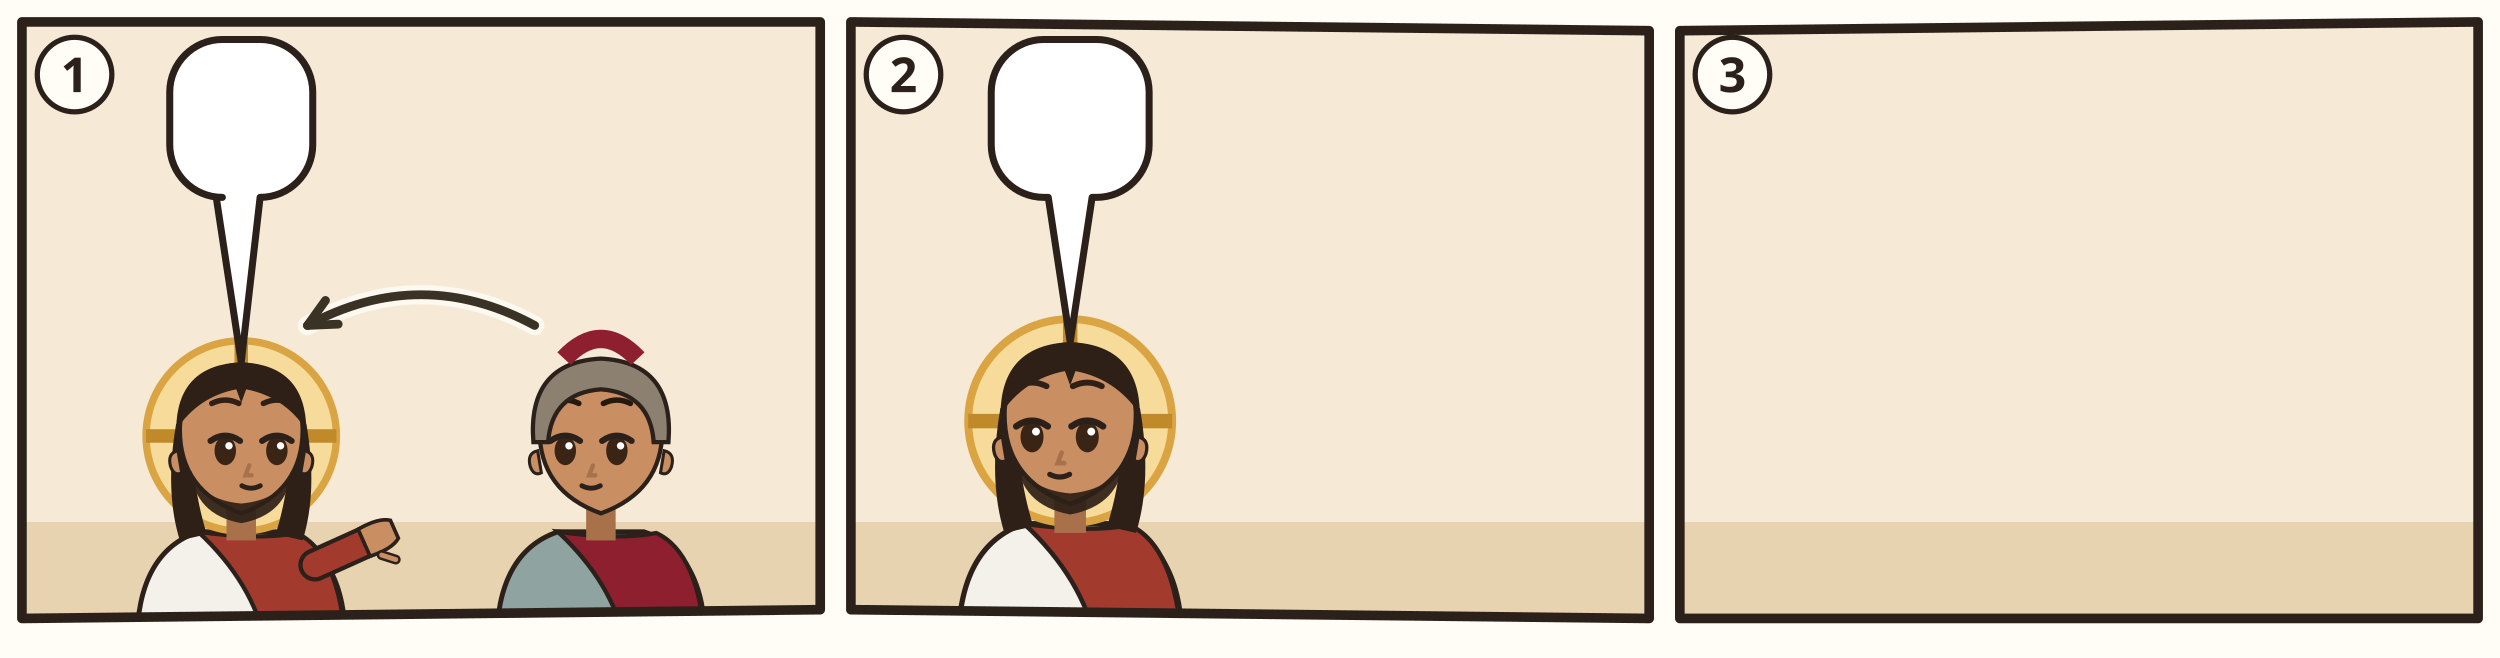
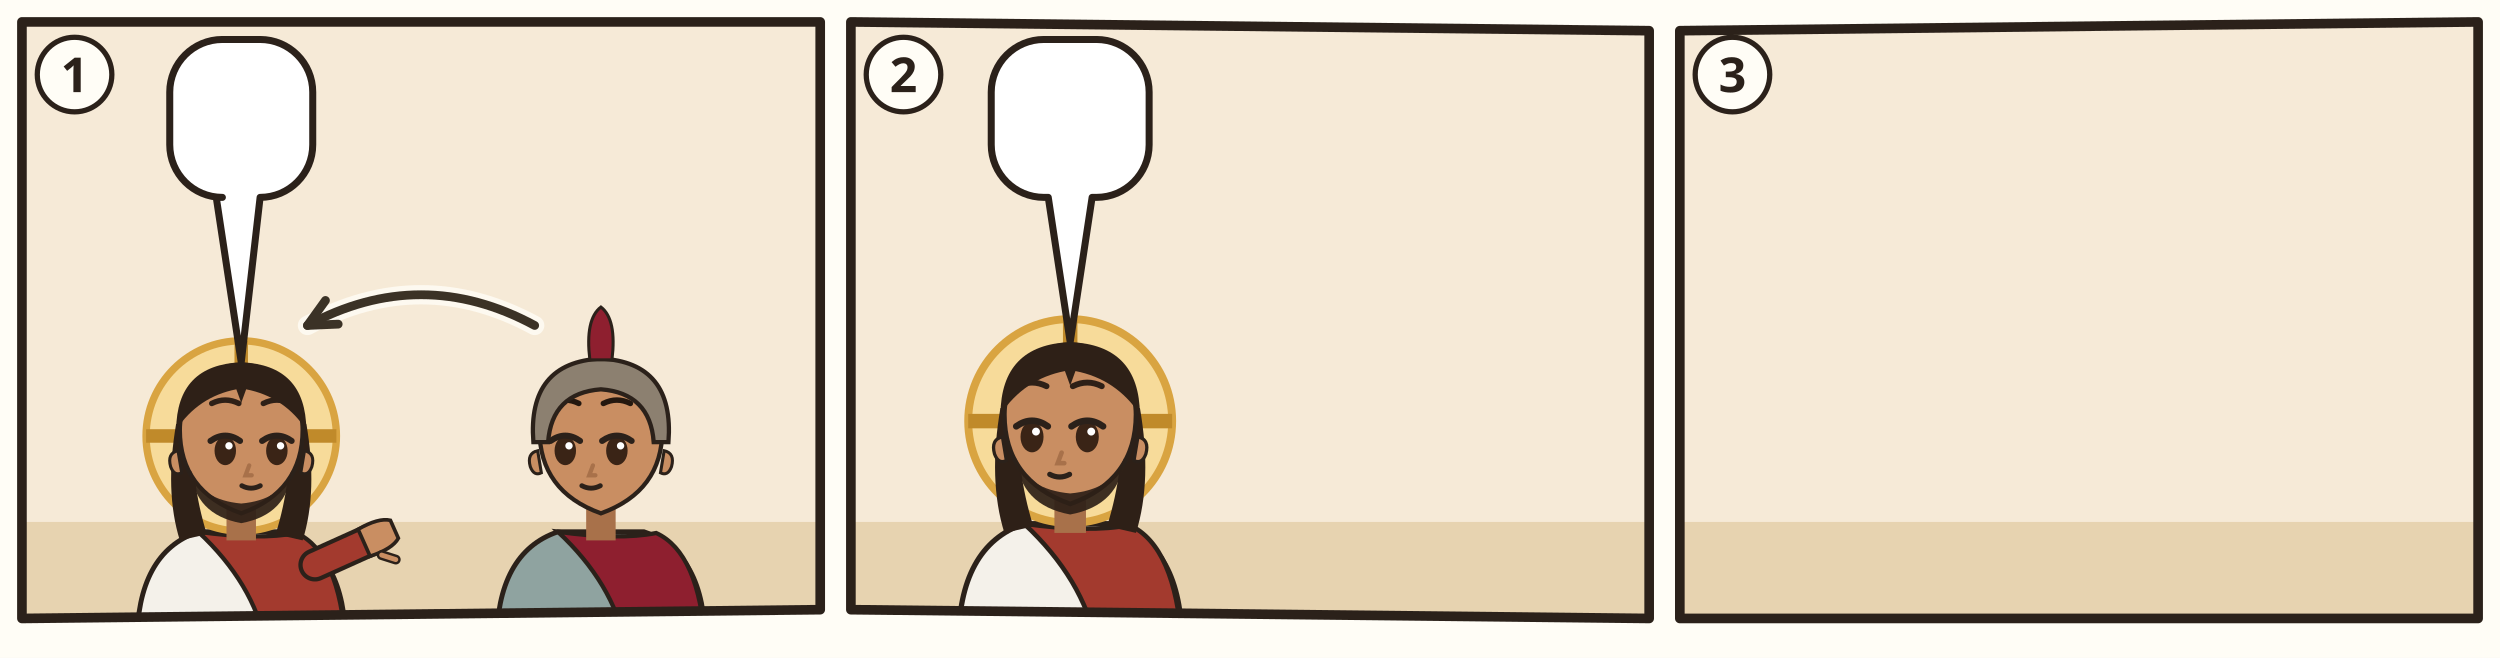
<svg xmlns="http://www.w3.org/2000/svg" viewBox="0 0 380 100">
  <rect width="380" height="100" fill="#FFFDF6" />
  <g transform="translate(2 2) scale(0.6667)">
    <clipPath id="an-cp-jhn-019-028-030-1">
      <polygon points="2,2 184,2 184,136 2,138" />
    </clipPath>
    <g clip-path="url(#an-cp-jhn-019-028-030-1)">
      <polygon points="2,2 184,2 184,136 2,138" fill="#F6EAD7" />
      <path d="M0 116h186v24H0z" fill="#E7D3B0" />
      <use href="#an-golgota" x="4" y="50" width="96" height="70" opacity=".6" />
      <g transform="translate(52 96.4) scale(1.4)">
        <path d="M-17 34Q-17 19-7 15.6L7 15.6Q17 19 17 34z" fill="#F4F1EA" stroke="#2B211A" stroke-width=".8" />
        <path d="M-7 15.6Q3 17 9 15.8Q16 19 17 34L4 34Q2 24-7 15.6z" fill="#A33A2E" stroke="#2B211A" stroke-width=".7" />
        <path d="M12 21L21.1 16.9" stroke="#2B211A" stroke-width="5.4" stroke-linecap="round" />
        <path d="M12 21L21.1 16.9" stroke="#A33A2E" stroke-width="4" stroke-linecap="round" />
        <g transform="translate(21.1 16.9) rotate(66)">
          <path d="M-2.4 1.2Q-2.8-2.6-1.6-4.2h3.2Q2.8-2.6 2.4 1.2z" fill="#C98E62" stroke="#2B211A" stroke-width=".6" />
          <path d="M3 -.6l1.6-1.8" stroke="#2B211A" stroke-width="1.6" stroke-linecap="round" />
          <path d="M3 -.6l1.6-1.8" stroke="#C98E62" stroke-width=".8" stroke-linecap="round" />
        </g>
        <circle r="15.5" fill="#F7DB9A" stroke="#D9A441" stroke-width="1.2" />
        <path d="M0-15.5v5M-15.5 0h5M15.5 0h-5" stroke="#C08A2A" stroke-width="2.2" />
        <path d="M-10.6 -2Q-12.5 9-10 17L-5.6 16Q-8.4 7-7.6-1z M10.6 -2Q12.5 9 10 17L5.6 16Q8.4 7 7.6-1z" fill="#2E2017" />
        <path d="M-2.4 11h4.8v6h-4.8z" fill="#A8714A" />
        <path d="M-10 -1Q-10 9 0 12.6Q10 9 10 -1A10 10.6 0 0 0 -10 -1z" fill="#C98E62" stroke="#2B211A" stroke-width=".7" />
        <path d="M10.3 2.4q1.8.4 1.2 2.6-.6 1.6-1.8 1z M-10.3 2.4q-1.8.4-1.2 2.6.6 1.6 1.8 1z" fill="#C98E62" stroke="#2B211A" stroke-width=".5" />
        <path d="M-8.2 5.6Q-7.6 12.8 0 14.2Q7.6 12.8 8.2 5.6Q6.6 10.4 0 11Q-6.6 10.4-8.2 5.6z" fill="#2E2017" opacity=".92" />
        <ellipse cx="-2.6" cy="2.4" rx="1.75" ry="2.35" fill="#3A2416" />
        <path d="M-5.0 0.8Q-2.6 -0.9 -0.2 0.8" fill="none" stroke="#2B211A" stroke-width="1" stroke-linecap="round" />
        <circle cx="-2.0" cy="1.6" r=".6" fill="#FFF" />
        <ellipse cx="5.8" cy="2.4" rx="1.75" ry="2.35" fill="#3A2416" />
        <path d="M3.4 0.8Q5.8 -0.9 8.2 0.8" fill="none" stroke="#2B211A" stroke-width="1" stroke-linecap="round" />
        <circle cx="6.4" cy="1.6" r=".6" fill="#FFF" />
        <path d="M-4.8 -5.3Q-2.6 -6.4 -0.4 -5.3M3.6 -5.3Q5.8 -6.4 8.0 -5.3" fill="none" stroke="#2E2017" stroke-width=".9" stroke-linecap="round" />
        <path d="M1.3 4.8l-.6 1.6h1" fill="none" stroke="#A8714A" stroke-width=".7" stroke-linecap="round" />
        <path d="M0.1 8.1Q1.6 8.9 3.1 8.1" fill="none" stroke="#2B211A" stroke-width=".8" stroke-linecap="round" />
        <path d="M-10.6-1Q-10.5-11.6 0-12Q10.5-11.6 10.6-1Q7-6.4 .8-7.6L0-5.4-.8-7.6Q-7-6.4-10.6-1z" fill="#2E2017" />
      </g>
      <g transform="translate(134 96.4) scale(1.4)">
        <path d="M-17 34Q-17 19-7 15.6L7 15.6Q17 19 17 34z" fill="#8FA3A0" stroke="#2B211A" stroke-width=".8" />
        <path d="M-7 15.6Q3 17 9 15.8Q16 19 17 34L4 34Q2 24-7 15.6z" fill="#8E1F2F" stroke="#2B211A" stroke-width=".7" />
        <path d="M-2.4 11h4.8v6h-4.8z" fill="#A8714A" />
        <path d="M-10 -1Q-10 9 0 12.6Q10 9 10 -1A10 10.6 0 0 0 -10 -1z" fill="#C98E62" stroke="#2B211A" stroke-width=".7" />
        <path d="M10.3 2.4q1.8.4 1.2 2.6-.6 1.6-1.8 1z M-10.3 2.4q-1.8.4-1.2 2.6.6 1.6 1.8 1z" fill="#C98E62" stroke="#2B211A" stroke-width=".5" />
        <ellipse cx="-5.8" cy="2.4" rx="1.75" ry="2.35" fill="#3A2416" />
        <path d="M-8.2 0.8Q-5.8 -0.9 -3.4 0.8" fill="none" stroke="#2B211A" stroke-width="1" stroke-linecap="round" />
        <circle cx="-5.2" cy="1.6" r=".6" fill="#FFF" />
        <ellipse cx="2.6" cy="2.4" rx="1.75" ry="2.35" fill="#3A2416" />
        <path d="M0.2 0.8Q2.6 -0.9 5.0 0.8" fill="none" stroke="#2B211A" stroke-width="1" stroke-linecap="round" />
        <circle cx="3.2" cy="1.6" r=".6" fill="#FFF" />
        <path d="M-8.0 -5.3Q-5.8 -6.4 -3.6 -5.3M0.4 -5.3Q2.6 -6.4 4.8 -5.3" fill="none" stroke="#24180F" stroke-width=".9" stroke-linecap="round" />
        <path d="M-1.3 4.8l-.6 1.6h1" fill="none" stroke="#A8714A" stroke-width=".7" stroke-linecap="round" />
        <path d="M-3.1 8.1Q-1.6 8.9 -0.1 8.1" fill="none" stroke="#2B211A" stroke-width=".8" stroke-linecap="round" />
        <path d="M-11 1Q-12-12 0-12.6Q12-12 11 1L8.6 1Q8-7 0-7.6Q-8-7-8.6 1z" fill="#8C8070" stroke="#2B211A" stroke-width=".7" />
-         <path d="M-6-12.6Q0-19 6-12.6" fill="none" stroke="#8E1F2F" stroke-width="3" />
+         <path d="M-1.8-12.4Q-2.6-19 0-21Q2.6-19 1.8-12.4z" fill="#8E1F2F" stroke="#2B211A" stroke-width=".5" />
        <use href="#an-schwamm" x="-4" y="18" width="16" height="12" />
      </g>
      <path d="M118.9 71.2Q93.0 57.2 67.1 71.2" fill="none" stroke="#FFFDF6" stroke-width="4.4" stroke-linecap="round" opacity=".8" />
      <path d="M118.9 71.2Q93.0 57.2 67.1 71.2" fill="none" stroke="#3B3226" stroke-width="2" stroke-linecap="round" />
      <path d="M71.2 65.5L67.1 71.2L74.1 70.9" fill="none" stroke="#3B3226" stroke-width="2" stroke-linecap="round" stroke-linejoin="round" />
      <g>
        <path d="M47.7 6H56.3A12 12 0 0 1 68.3 18V30A12 12 0 0 1 56.3 42L56.3 42L52 79.6L46.3 42H47.7A12 12 0 0 1 35.7 30V18A12 12 0 0 1 47.7 6Z" fill="#FFFFFF" stroke="#2B211A" stroke-width="1.6" stroke-linejoin="round" />
        <use href="#an-becher-leer" x="41.7" y="12" width="20.6" height="24" />
      </g>
    </g>
    <polygon points="2,2 184,2 184,136 2,138" fill="none" stroke="#2B211A" stroke-width="2.2" stroke-linejoin="round" />
    <circle cx="14" cy="14" r="8.5" fill="#FFFDF6" stroke="#2B211A" stroke-width="1.2" />
    <text x="14" y="18" text-anchor="middle" font-family="sans-serif" font-size="11" font-weight="700" fill="#2B211A">1</text>
  </g>
  <g transform="translate(128 2) scale(0.6667)">
    <clipPath id="an-cp-jhn-019-028-030-2">
      <polygon points="2,2 184,4 184,138 2,136" />
    </clipPath>
    <g clip-path="url(#an-cp-jhn-019-028-030-2)">
      <polygon points="2,2 184,4 184,138 2,136" fill="#F6EAD7" />
      <path d="M0 116h186v24H0z" fill="#E7D3B0" />
      <use href="#an-golgota" x="4" y="50" width="96" height="70" opacity=".6" />
      <g transform="translate(52 93.0) scale(1.5)">
        <path d="M-17 34Q-17 19-7 15.6L7 15.6Q17 19 17 34z" fill="#F4F1EA" stroke="#2B211A" stroke-width=".8" />
        <path d="M-7 15.6Q3 17 9 15.8Q16 19 17 34L4 34Q2 24-7 15.6z" fill="#A33A2E" stroke="#2B211A" stroke-width=".7" />
        <circle r="15.5" fill="#F7DB9A" stroke="#D9A441" stroke-width="1.2" />
        <path d="M0-15.5v5M-15.5 0h5M15.5 0h-5" stroke="#C08A2A" stroke-width="2.2" />
        <path d="M-10.6 -2Q-12.5 9-10 17L-5.6 16Q-8.4 7-7.6-1z M10.6 -2Q12.5 9 10 17L5.6 16Q8.4 7 7.6-1z" fill="#2E2017" />
        <path d="M-2.4 11h4.8v6h-4.8z" fill="#A8714A" />
        <path d="M-10 -1Q-10 9 0 12.6Q10 9 10 -1A10 10.6 0 0 0 -10 -1z" fill="#C98E62" stroke="#2B211A" stroke-width=".7" />
        <path d="M10.3 2.4q1.8.4 1.2 2.6-.6 1.6-1.8 1z M-10.3 2.4q-1.8.4-1.2 2.6.6 1.6 1.8 1z" fill="#C98E62" stroke="#2B211A" stroke-width=".5" />
        <path d="M-8.2 5.6Q-7.6 12.8 0 14.2Q7.6 12.8 8.2 5.6Q6.6 10.4 0 11Q-6.6 10.4-8.2 5.6z" fill="#2E2017" opacity=".92" />
        <ellipse cx="-5.8" cy="2.4" rx="1.75" ry="2.35" fill="#3A2416" />
        <path d="M-8.2 0.8Q-5.8 -0.9 -3.4 0.8" fill="none" stroke="#2B211A" stroke-width="1" stroke-linecap="round" />
        <circle cx="-5.2" cy="1.6" r=".6" fill="#FFF" />
        <ellipse cx="2.6" cy="2.4" rx="1.75" ry="2.35" fill="#3A2416" />
        <path d="M0.2 0.8Q2.6 -0.9 5.0 0.8" fill="none" stroke="#2B211A" stroke-width="1" stroke-linecap="round" />
        <circle cx="3.2" cy="1.6" r=".6" fill="#FFF" />
        <path d="M-8.0 -5.3Q-5.8 -6.4 -3.6 -5.3M0.4 -5.3Q2.6 -6.4 4.8 -5.3" fill="none" stroke="#2E2017" stroke-width=".9" stroke-linecap="round" />
        <path d="M-1.3 4.8l-.6 1.6h1" fill="none" stroke="#A8714A" stroke-width=".7" stroke-linecap="round" />
        <path d="M-3.1 8.1Q-1.6 8.9 -0.1 8.1" fill="none" stroke="#2B211A" stroke-width=".8" stroke-linecap="round" />
        <path d="M-10.6-1Q-10.5-11.6 0-12Q10.5-11.6 10.6-1Q7-6.4 .8-7.6L0-5.4-.8-7.6Q-7-6.4-10.6-1z" fill="#2E2017" />
      </g>
      <g>
        <path d="M46 6H58A12 12 0 0 1 70 18V30A12 12 0 0 1 58 42L57 42L52 75L47 42H46A12 12 0 0 1 34 30V18A12 12 0 0 1 46 6Z" fill="#FFFFFF" stroke="#2B211A" stroke-width="1.6" stroke-linejoin="round" />
        <use href="#an-z-vollbracht" x="40.0" y="12" width="24.0" height="24" />
      </g>
    </g>
    <polygon points="2,2 184,4 184,138 2,136" fill="none" stroke="#2B211A" stroke-width="2.2" stroke-linejoin="round" />
    <circle cx="14" cy="14" r="8.5" fill="#FFFDF6" stroke="#2B211A" stroke-width="1.2" />
    <text x="14" y="18" text-anchor="middle" font-family="sans-serif" font-size="11" font-weight="700" fill="#2B211A">2</text>
  </g>
  <g transform="translate(254 2) scale(0.6667)">
    <clipPath id="an-cp-jhn-019-028-030-3">
      <polygon points="2,4 184,2 184,138 2,138" />
    </clipPath>
    <g clip-path="url(#an-cp-jhn-019-028-030-3)">
      <polygon points="2,4 184,2 184,138 2,138" fill="#F6EAD7" />
      <path d="M0 116h186v24H0z" fill="#E7D3B0" />
      <use href="#an-golgota" x="86" y="50" width="96" height="70" opacity=".6" />
      <use href="#an-z-tod" x="40" y="56" width="24.0" height="18.0" />
    </g>
    <polygon points="2,4 184,2 184,138 2,138" fill="none" stroke="#2B211A" stroke-width="2.2" stroke-linejoin="round" />
    <circle cx="14" cy="14" r="8.5" fill="#FFFDF6" stroke="#2B211A" stroke-width="1.2" />
    <text x="14" y="18" text-anchor="middle" font-family="sans-serif" font-size="11" font-weight="700" fill="#2B211A">3</text>
  </g>
</svg>
